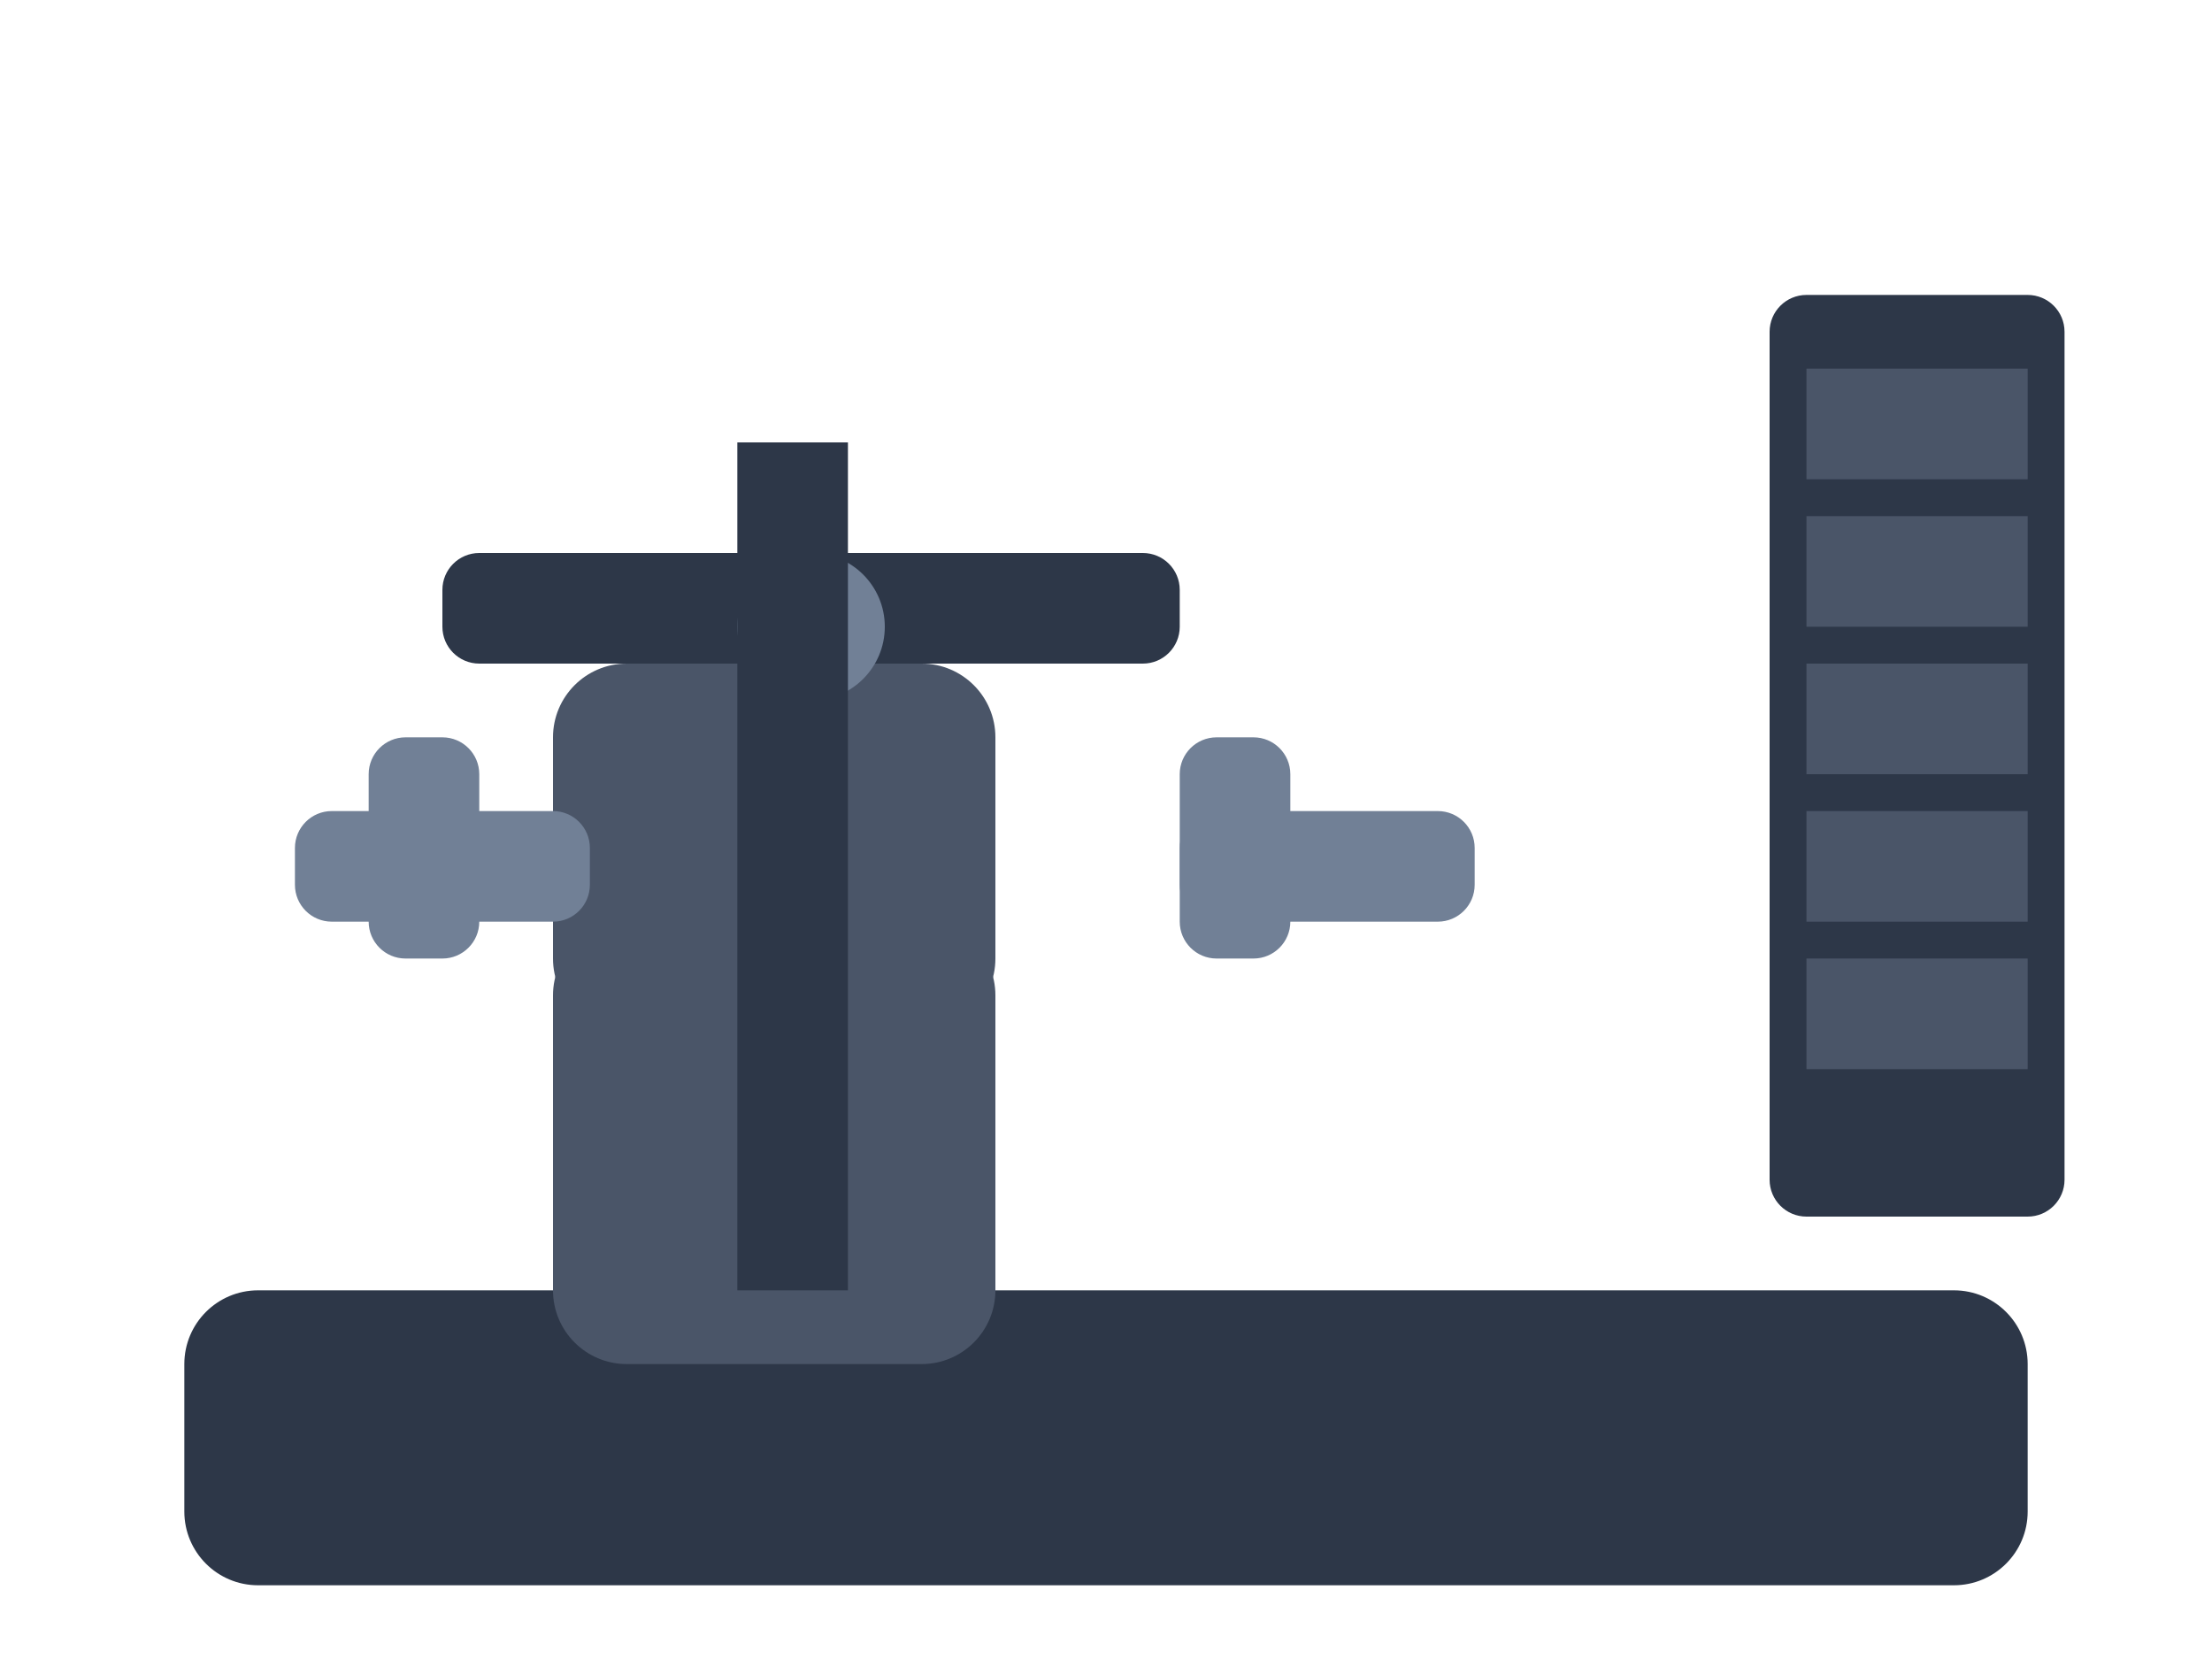
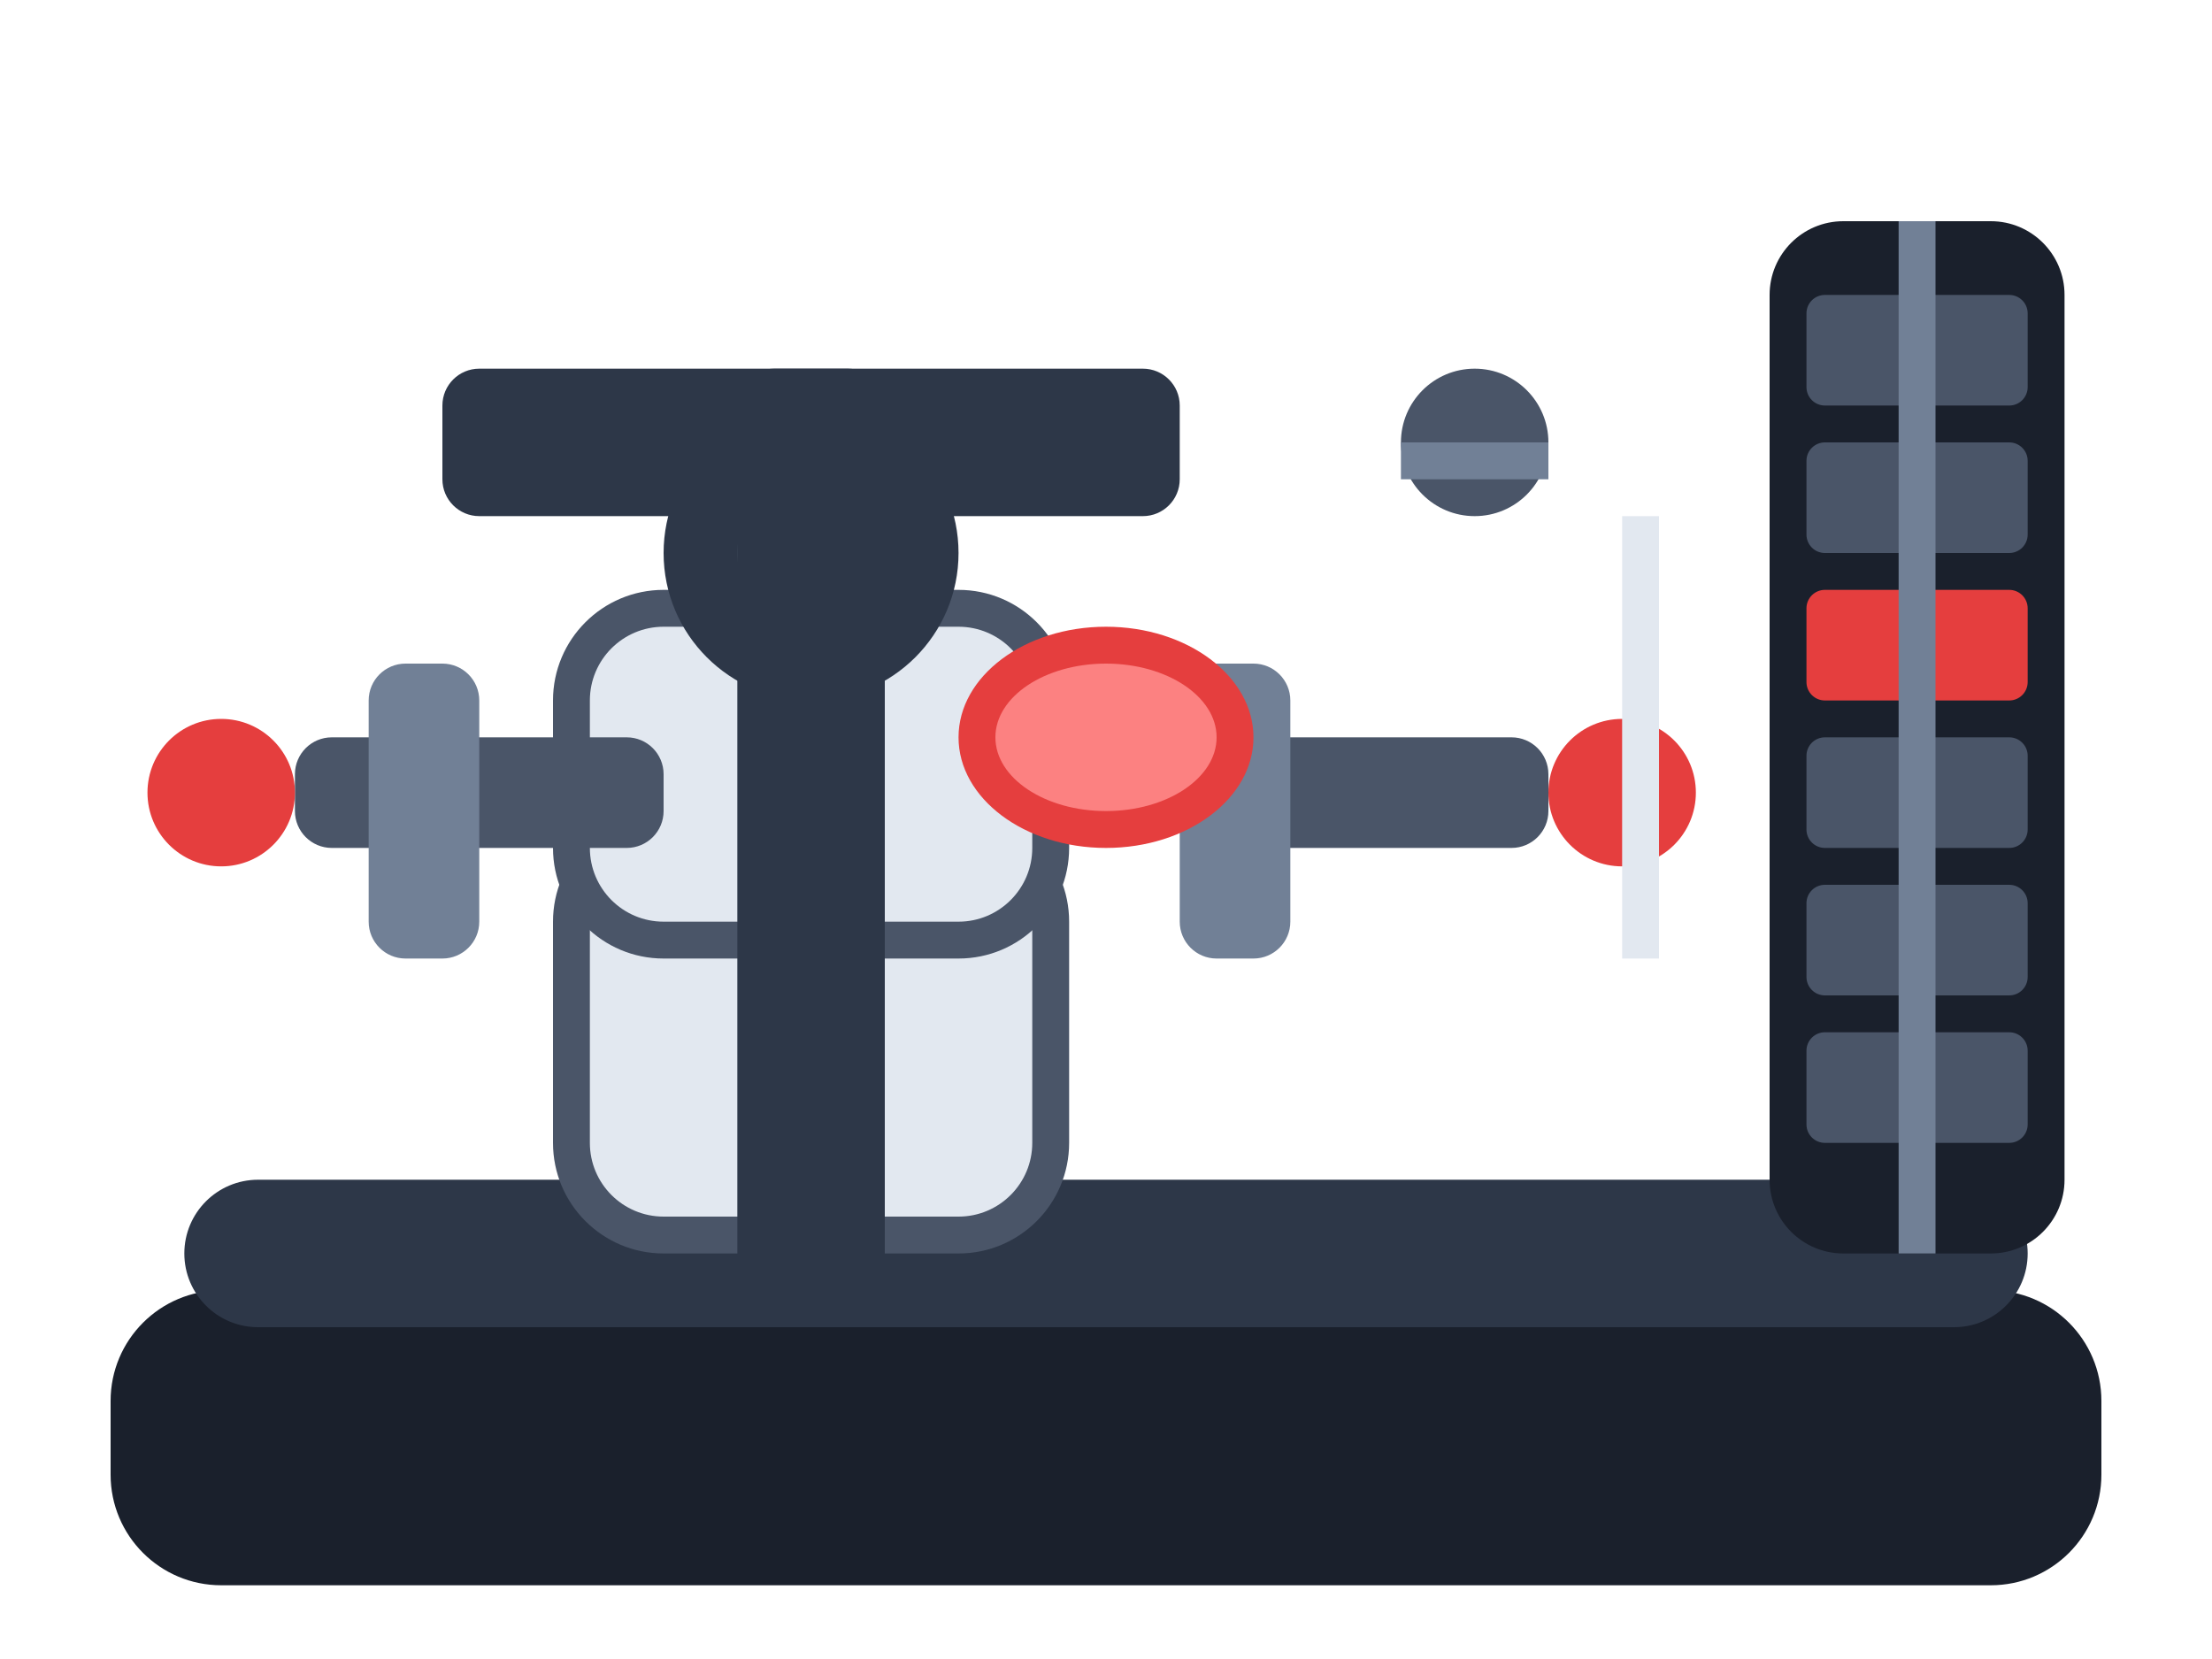
<svg xmlns="http://www.w3.org/2000/svg" width="60" height="45" viewBox="0 0 60 45">
-   <rect x="5" y="35" width="50" height="8" fill="#2d3748" rx="2" />
-   <rect x="15" y="25" width="12" height="12" fill="#4a5568" rx="2" />
-   <rect x="15" y="18" width="12" height="10" fill="#4a5568" rx="2" />
-   <rect x="10" y="20" width="3" height="6" fill="#718096" rx="1" />
-   <rect x="32" y="20" width="3" height="6" fill="#718096" rx="1" />
-   <rect x="8" y="22" width="8" height="3" fill="#718096" rx="1" />
-   <rect x="32" y="22" width="8" height="3" fill="#718096" rx="1" />
-   <rect x="12" y="15" width="20" height="3" fill="#2d3748" rx="1" />
-   <circle cx="22" cy="17" r="2" fill="#718096" />
-   <rect x="48" y="8" width="8" height="25" fill="#2d3748" rx="1" />
-   <rect x="49" y="10" width="6" height="3" fill="#4a5568" />
-   <rect x="49" y="14" width="6" height="3" fill="#4a5568" />
-   <rect x="49" y="18" width="6" height="3" fill="#4a5568" />
-   <rect x="49" y="22" width="6" height="3" fill="#4a5568" />
-   <rect x="49" y="26" width="6" height="3" fill="#4a5568" />
-   <rect x="20" y="12" width="3" height="23" fill="#2d3748" />
+   <rect x="3" y="35" width="54" height="8" fill="#1a202c" rx="3" />
+   <rect x="5" y="32" width="50" height="4" fill="#2d3748" rx="2" />
+   <rect x="15" y="22" width="14" height="12" fill="#4a5568" rx="3" />
+   <rect x="16" y="23" width="12" height="10" fill="#e2e8f0" rx="2" />
+   <rect x="15" y="16" width="14" height="10" fill="#4a5568" rx="3" />
+   <rect x="16" y="17" width="12" height="8" fill="#e2e8f0" rx="2" />
+   <circle cx="22" cy="15" r="4" fill="#2d3748" />
+   <circle cx="22" cy="15" r="2" fill="#4a5568" />
+   <rect x="8" y="20" width="10" height="3" fill="#4a5568" rx="1" />
+   <rect x="32" y="20" width="10" height="3" fill="#4a5568" rx="1" />
+   <circle cx="6" cy="21.5" r="2" fill="#e53e3e" />
+   <circle cx="44" cy="21.5" r="2" fill="#e53e3e" />
+   <rect x="10" y="18" width="3" height="8" fill="#718096" rx="1" />
+   <rect x="32" y="18" width="3" height="8" fill="#718096" rx="1" />
+   <ellipse cx="30" cy="20" rx="4" ry="3" fill="#e53e3e" />
+   <ellipse cx="30" cy="20" rx="3" ry="2" fill="#fc8181" />
+   <rect x="20" y="10" width="4" height="25" fill="#2d3748" rx="1" />
+   <rect x="12" y="10" width="20" height="4" fill="#2d3748" rx="1" />
+   <rect x="48" y="6" width="8" height="28" fill="#1a202c" rx="2" />
+   <rect x="49" y="8" width="6" height="3" fill="#4a5568" rx="0.5" />
+   <rect x="49" y="12" width="6" height="3" fill="#4a5568" rx="0.5" />
+   <rect x="49" y="16" width="6" height="3" fill="#e53e3e" rx="0.5" />
+   <rect x="49" y="20" width="6" height="3" fill="#4a5568" rx="0.5" />
+   <rect x="49" y="24" width="6" height="3" fill="#4a5568" rx="0.5" />
+   <rect x="49" y="28" width="6" height="3" fill="#4a5568" rx="0.5" />
+   <rect x="51.5" y="6" width="1" height="28" fill="#718096" />
+   <rect x="44" y="14" width="1" height="12" fill="#e2e8f0" />
+   <circle cx="40" cy="12" r="2" fill="#4a5568" />
+   <rect x="38" y="12" width="4" height="1" fill="#718096" />
</svg>
